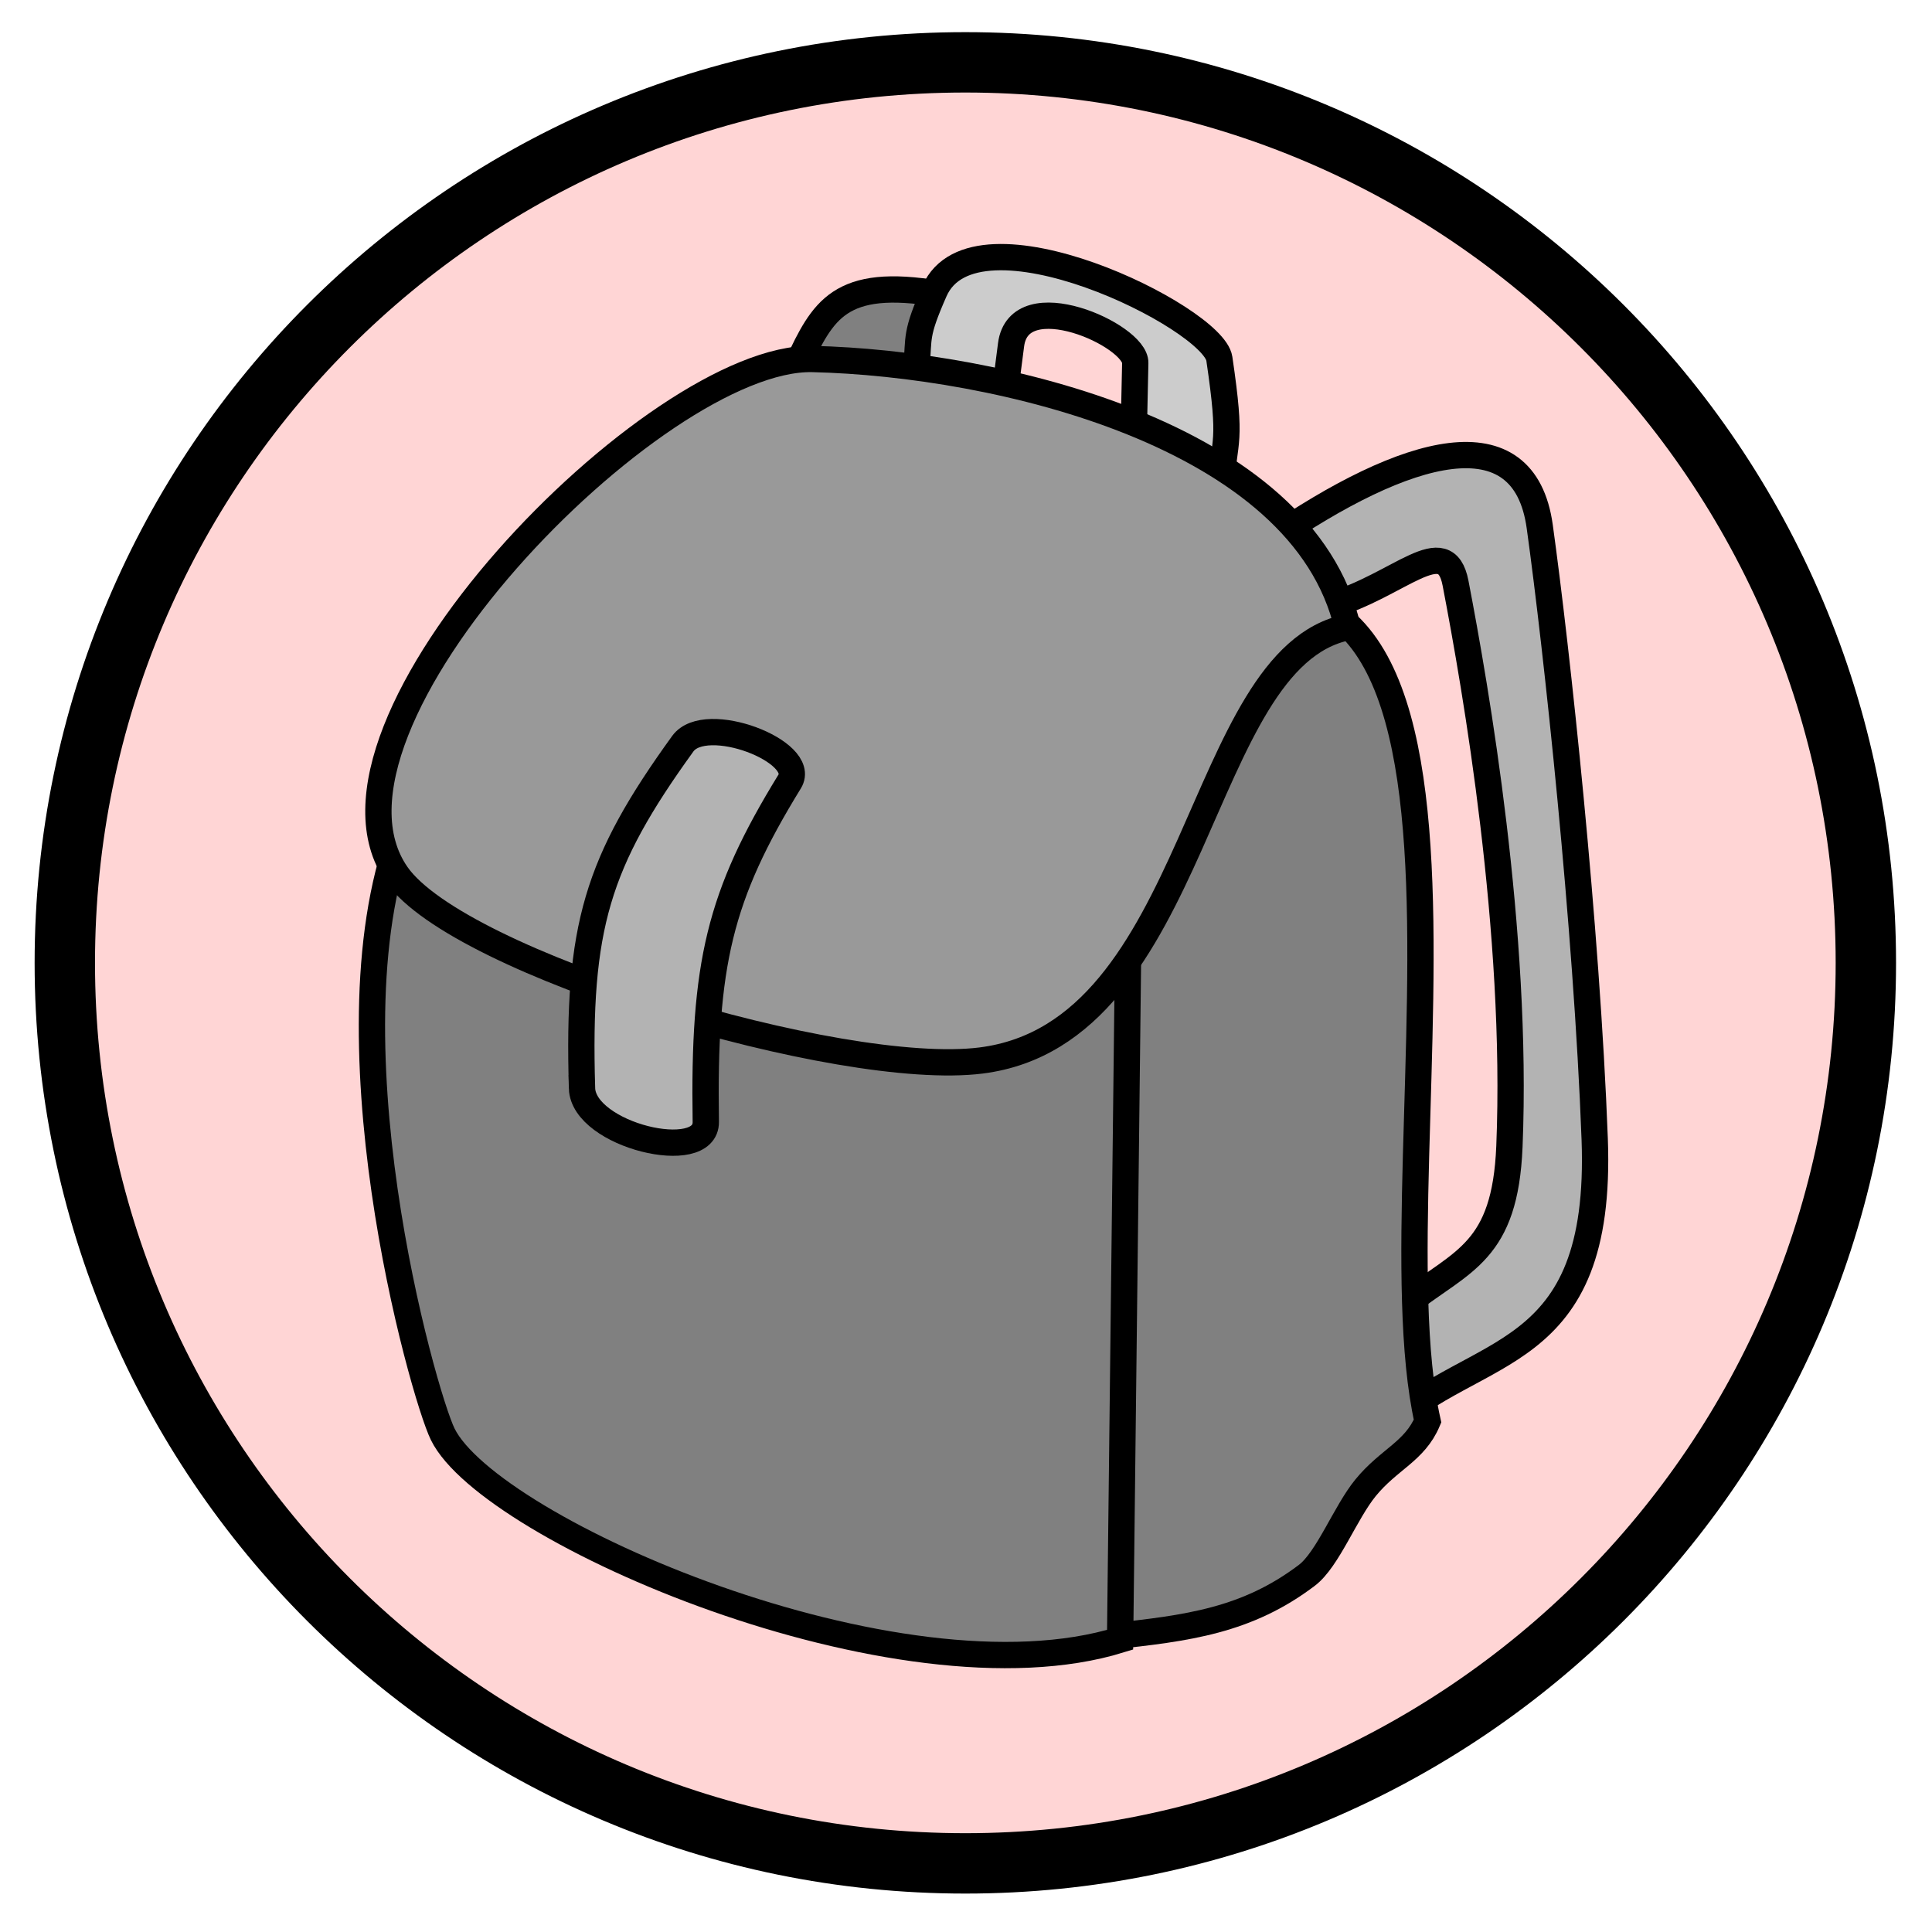
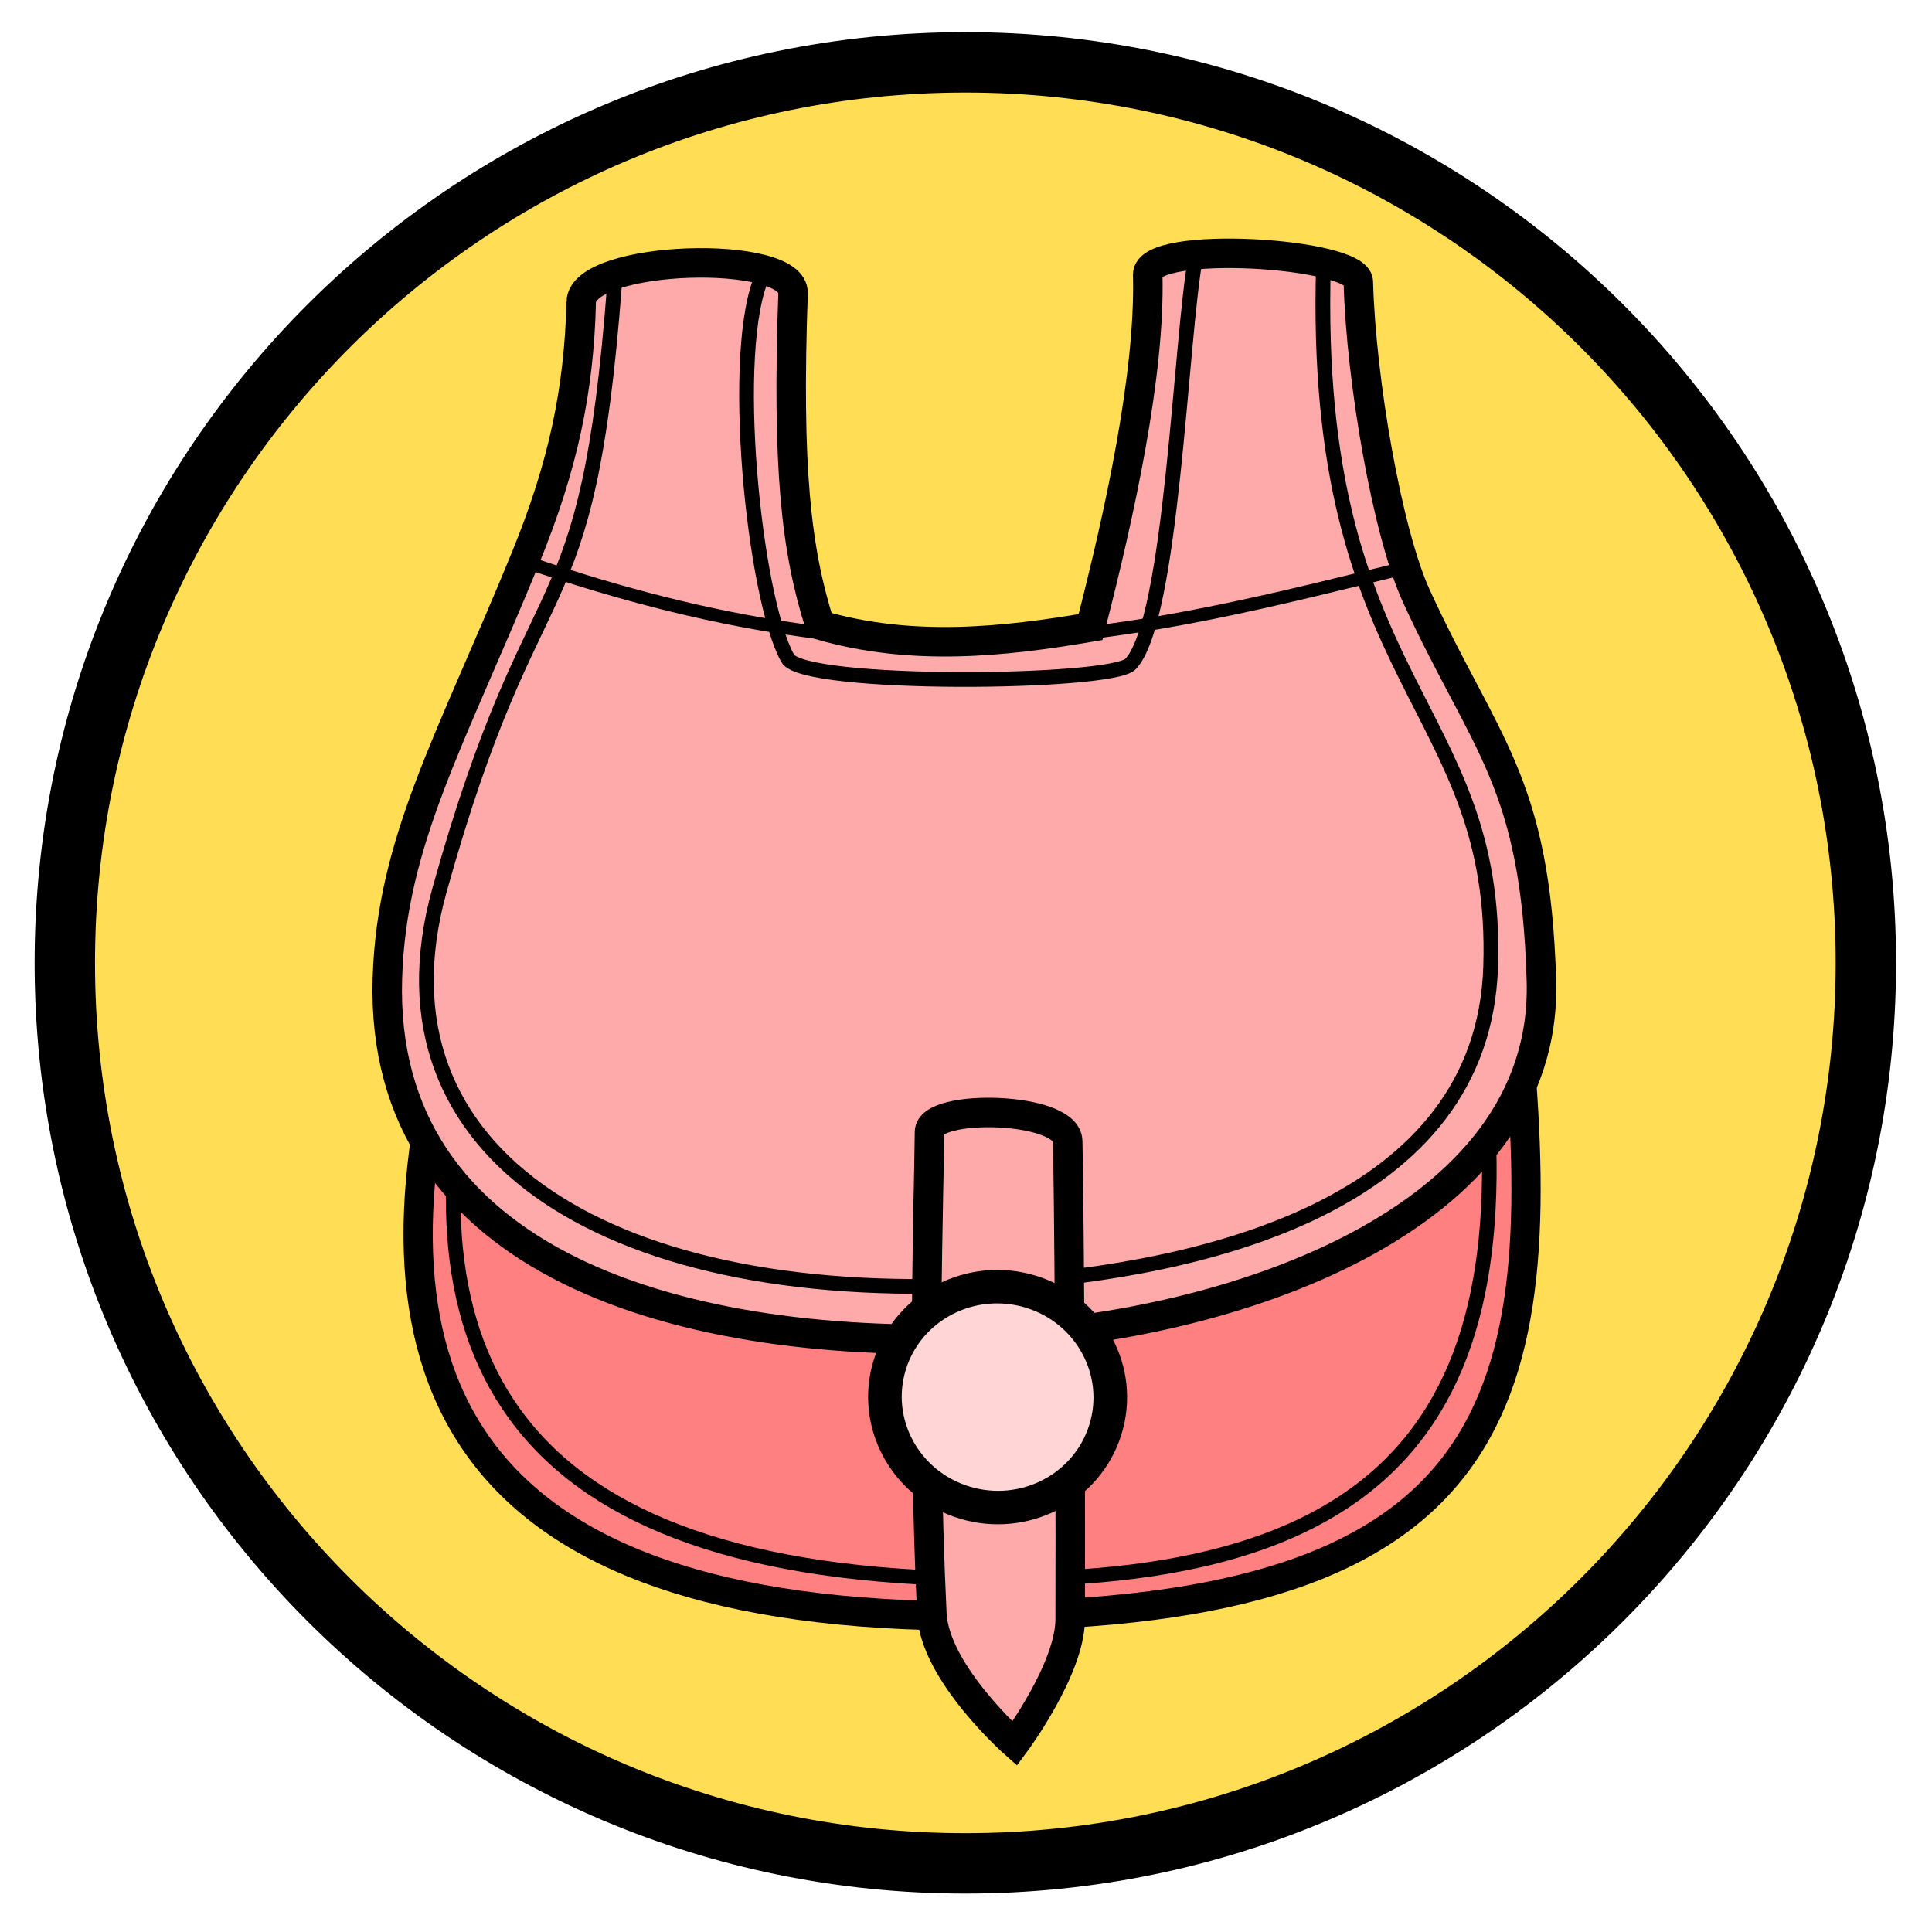
<svg xmlns="http://www.w3.org/2000/svg" width="100%" height="100%" viewBox="0 0 64 64" id="svg4311" version="1.1">
  <defs id="defs4313">
    </defs>
  <g id="layer5" style="display:inline;opacity:1">
    <flowRoot xml:space="preserve" id="flowRoot4156" style="fill:black;stroke:none;stroke-opacity:1;stroke-width:1px;stroke-linejoin:miter;stroke-linecap:butt;fill-opacity:1;font-family:sans-serif;font-style:normal;font-weight:normal;font-size:40px;line-height:125%;letter-spacing:0px;word-spacing:0px">
      <flowRegion id="flowRegion4158">
        <rect id="rect4160" width="42.679" height="44.068" x="6.566" y="11.22" />
      </flowRegion>
      <flowPara id="flowPara4162" />
    </flowRoot>
    <flowRoot xml:space="preserve" id="flowRoot4168" style="fill:black;stroke:none;stroke-opacity:1;stroke-width:1px;stroke-linejoin:miter;stroke-linecap:butt;fill-opacity:1;font-family:sans-serif;font-style:normal;font-weight:normal;font-size:40px;line-height:125%;letter-spacing:0px;word-spacing:0px">
      <flowRegion id="flowRegion4170">
        <rect id="rect4172" width="63.766" height="63.64" x="0.253" y="-0.271" />
      </flowRegion>
      <flowPara id="flowPara4174" />
    </flowRoot>
-     <ellipse style="color:#000000;clip-rule:nonzero;display:inline;overflow:visible;visibility:visible;opacity:1;isolation:auto;mix-blend-mode:normal;color-interpolation:sRGB;color-interpolation-filters:linearRGB;solid-color:#000000;solid-opacity:1;fill:#ffd5d5;fill-opacity:1;fill-rule:evenodd;stroke:#000000;stroke-width:2;stroke-linecap:butt;stroke-linejoin:miter;stroke-miterlimit:4;stroke-dasharray:none;stroke-dashoffset:0;stroke-opacity:1;color-rendering:auto;image-rendering:auto;shape-rendering:auto;text-rendering:auto;enable-background:accumulate" id="path4184" cx="31.978" cy="31.896" rx="29.831" ry="29.831" />
-     <g transform="matrix(0.7737809,0,0,0.7737809,7.046469,6.951026)" style="display:inline" id="g4140">
-       <path id="path4154" d="m 51.163,46.787 -0.954,5.366 C 54.056,48.493 59.528,49.529 59.164,39.78 58.825,30.718 57.539,18.796 56.811,13.557 56.142,8.748 51.144,10.111 45.214,14.196 l 2.598,2.757 c 2.985,-0.867 4.957,-3.242 5.394,-0.973 0.869,4.515 2.684,14.956 2.307,24.122 -0.185,4.513 -2,4.866 -4.351,6.685 z" style="fill:#b3b3b3;fill-rule:evenodd;stroke:#000000;stroke-width:1.126px;stroke-linecap:butt;stroke-linejoin:miter;stroke-opacity:1" />
-       <path id="path4152" d="m 38.423,61.075 c 0.39,-14.335 -0.057,-28.67 1.197,-43.005 17.907,-9.068 9.839,22.376 12.388,33.785 -0.552,1.305 -1.652,1.629 -2.652,2.853 -0.872,1.067 -1.619,3.071 -2.514,3.749 -2.564,1.943 -5.106,2.269 -8.418,2.619 z" style="fill:#808080;fill-rule:evenodd;stroke:#000000;stroke-width:1.126px;stroke-linecap:butt;stroke-linejoin:miter;stroke-opacity:1" />
-       <path id="path4148" d="M 8.228,26.234 C 4.606,35.104 8.996,50.682 9.847,52.418 11.862,56.528 29.367,64.149 38.846,61.216 l 0.352,-30.336 C 32.012,39.454 13.087,29.423 8.228,26.234 Z" style="fill:#808080;fill-rule:evenodd;stroke:#000000;stroke-width:1.126px;stroke-linecap:butt;stroke-linejoin:miter;stroke-opacity:1" />
-       <path id="path4158" d="M 25.231,6.201 C 26.287,4.02 27.192,2.752 31.949,3.762 L 34.189,12.123 Z" style="fill:#808080;fill-rule:evenodd;stroke:#000000;stroke-width:1.126px;stroke-linecap:butt;stroke-linejoin:miter;stroke-opacity:1" />
-       <path id="path4156" d="m 30.128,6.72 c 0.119,-1.295 -0.061,-1.355 0.771,-3.245 1.72,-3.907 11.934,1.122 12.196,2.899 0.553,3.754 0.216,3.29 0.05,5.607 C 41.69,11.535 40.882,11.159 39.428,9.645 L 39.495,6.555 C 39.52,5.367 34.521,3.119 34.178,5.777 L 33.929,7.705 Z" style="fill:#cccccc;fill-rule:evenodd;stroke:#000000;stroke-width:1.126px;stroke-linecap:butt;stroke-linejoin:miter;stroke-opacity:1" />
-       <path id="path4150" d="M 25.683,6.386 C 18.96,6.228 3.437,22.096 7.88,28.46 10.541,32.272 26.875,37.177 32.894,36.418 42.283,35.235 42.082,19.175 48.582,17.871 46.668,9.594 33.545,6.57 25.683,6.386 Z" style="fill:#999999;fill-rule:evenodd;stroke:#000000;stroke-width:1.126px;stroke-linecap:butt;stroke-linejoin:miter;stroke-opacity:1" />
-       <path id="path4160" d="m 15.809,37.603 c 0.059,2.021 5.328,3.276 5.3,1.442 -0.105,-6.755 0.579,-9.671 3.59,-14.57 0.785,-1.278 -3.599,-2.969 -4.575,-1.619 -3.676,5.086 -4.516,7.83 -4.314,14.747 z" style="fill:#b3b3b3;fill-rule:evenodd;stroke:#000000;stroke-width:1.126px;stroke-linecap:butt;stroke-linejoin:miter;stroke-opacity:1" />
+     <ellipse style="color:#000000;clip-rule:nonzero;display:inline;overflow:visible;visibility:visible;opacity:1;isolation:auto;mix-blend-mode:normal;color-interpolation:sRGB;color-interpolation-filters:linearRGB;solid-color:#000000;solid-opacity:1;fill:#ffdd55;fill-opacity:1;fill-rule:evenodd;stroke:#000000;stroke-width:2;stroke-linecap:butt;stroke-linejoin:miter;stroke-miterlimit:4;stroke-dasharray:none;stroke-dashoffset:0;stroke-opacity:1;color-rendering:auto;image-rendering:auto;shape-rendering:auto;text-rendering:auto;enable-background:accumulate" id="path4184" cx="31.978" cy="31.896" rx="29.831" ry="29.831" />
+     <g id="g4177" transform="translate(57.70496,5.303301)">
+       <path id="path4159-4-6" d="m -43.093,29.748 c -2.702,11.407 1.355,18.984 19.28,18.455 16.511,-0.487 17.604,-7.877 16.235,-20.743 z" style="display:inline;fill:#ff8080;fill-opacity:1;fill-rule:evenodd;stroke:#000000;stroke-width:0.968px;stroke-linecap:butt;stroke-linejoin:miter;stroke-opacity:1" />
+       <path id="path4161-3-9" d="m -42.091,29.132 c -2.252,10.742 1.406,17.979 17.799,17.878 13.621,-0.084 17.687,-6.414 15.262,-20.349" style="display:inline;fill:none;fill-rule:evenodd;stroke:#000000;stroke-width:0.484;stroke-linecap:butt;stroke-linejoin:miter;stroke-miterlimit:4;stroke-dasharray:none;stroke-opacity:1" />
+       <path id="path4151-8-3" d="m -38.45,4.699 c -0.077,2.918 -0.59,5.403 -1.844,8.473 -2.477,6.062 -4.439,9.387 -4.578,13.928 -0.289,9.455 9.713,12.4 20.08,11.913 7.73,-0.363 18.378,-3.796 18.148,-11.828 -0.19,-6.621 -1.88,-7.811 -4.139,-12.736 -0.961,-2.094 -1.838,-7.137 -1.926,-10.421 -0.026,-0.969 -7.006,-1.41 -6.976,-0.231 0.084,3.293 -0.924,7.899 -1.895,11.673 -2.858,0.486 -5.909,0.82 -8.966,-0.069 -0.788,-2.481 -1.092,-5.174 -0.888,-10.991 0.052,-1.481 -6.976,-1.276 -7.017,0.289 z" style="display:inline;fill:#ffaaaa;fill-opacity:1;fill-rule:evenodd;stroke:#000000;stroke-width:0.977px;stroke-linecap:butt;stroke-linejoin:miter;stroke-opacity:1" />
+       <path id="path4153-2-8" d="m -37.347,4.113 c -0.912,11.975 -2.629,8.683 -5.802,20.081 -2.449,8.798 5.776,13.877 18.555,13.024 6.833,-0.456 16.019,-2.608 16.269,-10.506 0.277,-8.737 -5.946,-9.252 -5.539,-23.224" style="display:inline;fill:none;fill-rule:evenodd;stroke:#000000;stroke-width:0.488;stroke-linecap:butt;stroke-linejoin:miter;stroke-miterlimit:4;stroke-dasharray:none;stroke-opacity:1" />
+       <path id="path4155-9-8" d="m -18.094,3.194 c -0.509,2.705 -0.779,12.045 -2.161,13.5 -0.629,0.663 -10.825,0.762 -11.356,-0.188 -1.116,-1.996 -1.971,-10.303 -0.809,-12.736" style="display:inline;fill:none;fill-rule:evenodd;stroke:#000000;stroke-width:0.488;stroke-linecap:butt;stroke-linejoin:miter;stroke-miterlimit:4;stroke-dasharray:none;stroke-opacity:1" />
+       <path id="path4163-9-2" d="m -26.914,32.191 c -0.012,1.911 -0.263,8.852 0.078,15.961 0.094,1.968 2.744,4.306 2.744,4.306 0,0 1.834,-2.462 1.838,-4.12 0.019,-7.237 -0.046,-14.153 -0.082,-15.841 -0.025,-1.152 -4.572,-1.255 -4.578,-0.306 z" style="display:inline;fill:#ffaaaa;fill-opacity:1;fill-rule:evenodd;stroke:#000000;stroke-width:0.977px;stroke-linecap:butt;stroke-linejoin:miter;stroke-opacity:1" />
+       <ellipse transform="matrix(0.9566393,0.2912752,-0.2995141,0.9540919,0,0)" ry="3.661" rx="3.729" cy="46.385" cx="-11.253" id="path4165-4-9" style="display:inline;opacity:1;fill:#ffd5d5;fill-opacity:1;stroke:#000000;stroke-width:1.111;stroke-linecap:round;stroke-linejoin:round;stroke-miterlimit:4;stroke-dasharray:none;stroke-dashoffset:0;stroke-opacity:1" />
+       <path id="path4167-5-4" d="m -40.257,13.321 c 12.794,4.408 20.161,2.374 29.251,0.147" style="display:inline;fill:none;fill-rule:evenodd;stroke:#000000;stroke-width:0.429;stroke-linecap:butt;stroke-linejoin:miter;stroke-miterlimit:4;stroke-dasharray:none;stroke-opacity:1" />
    </g>
  </g>
</svg>
